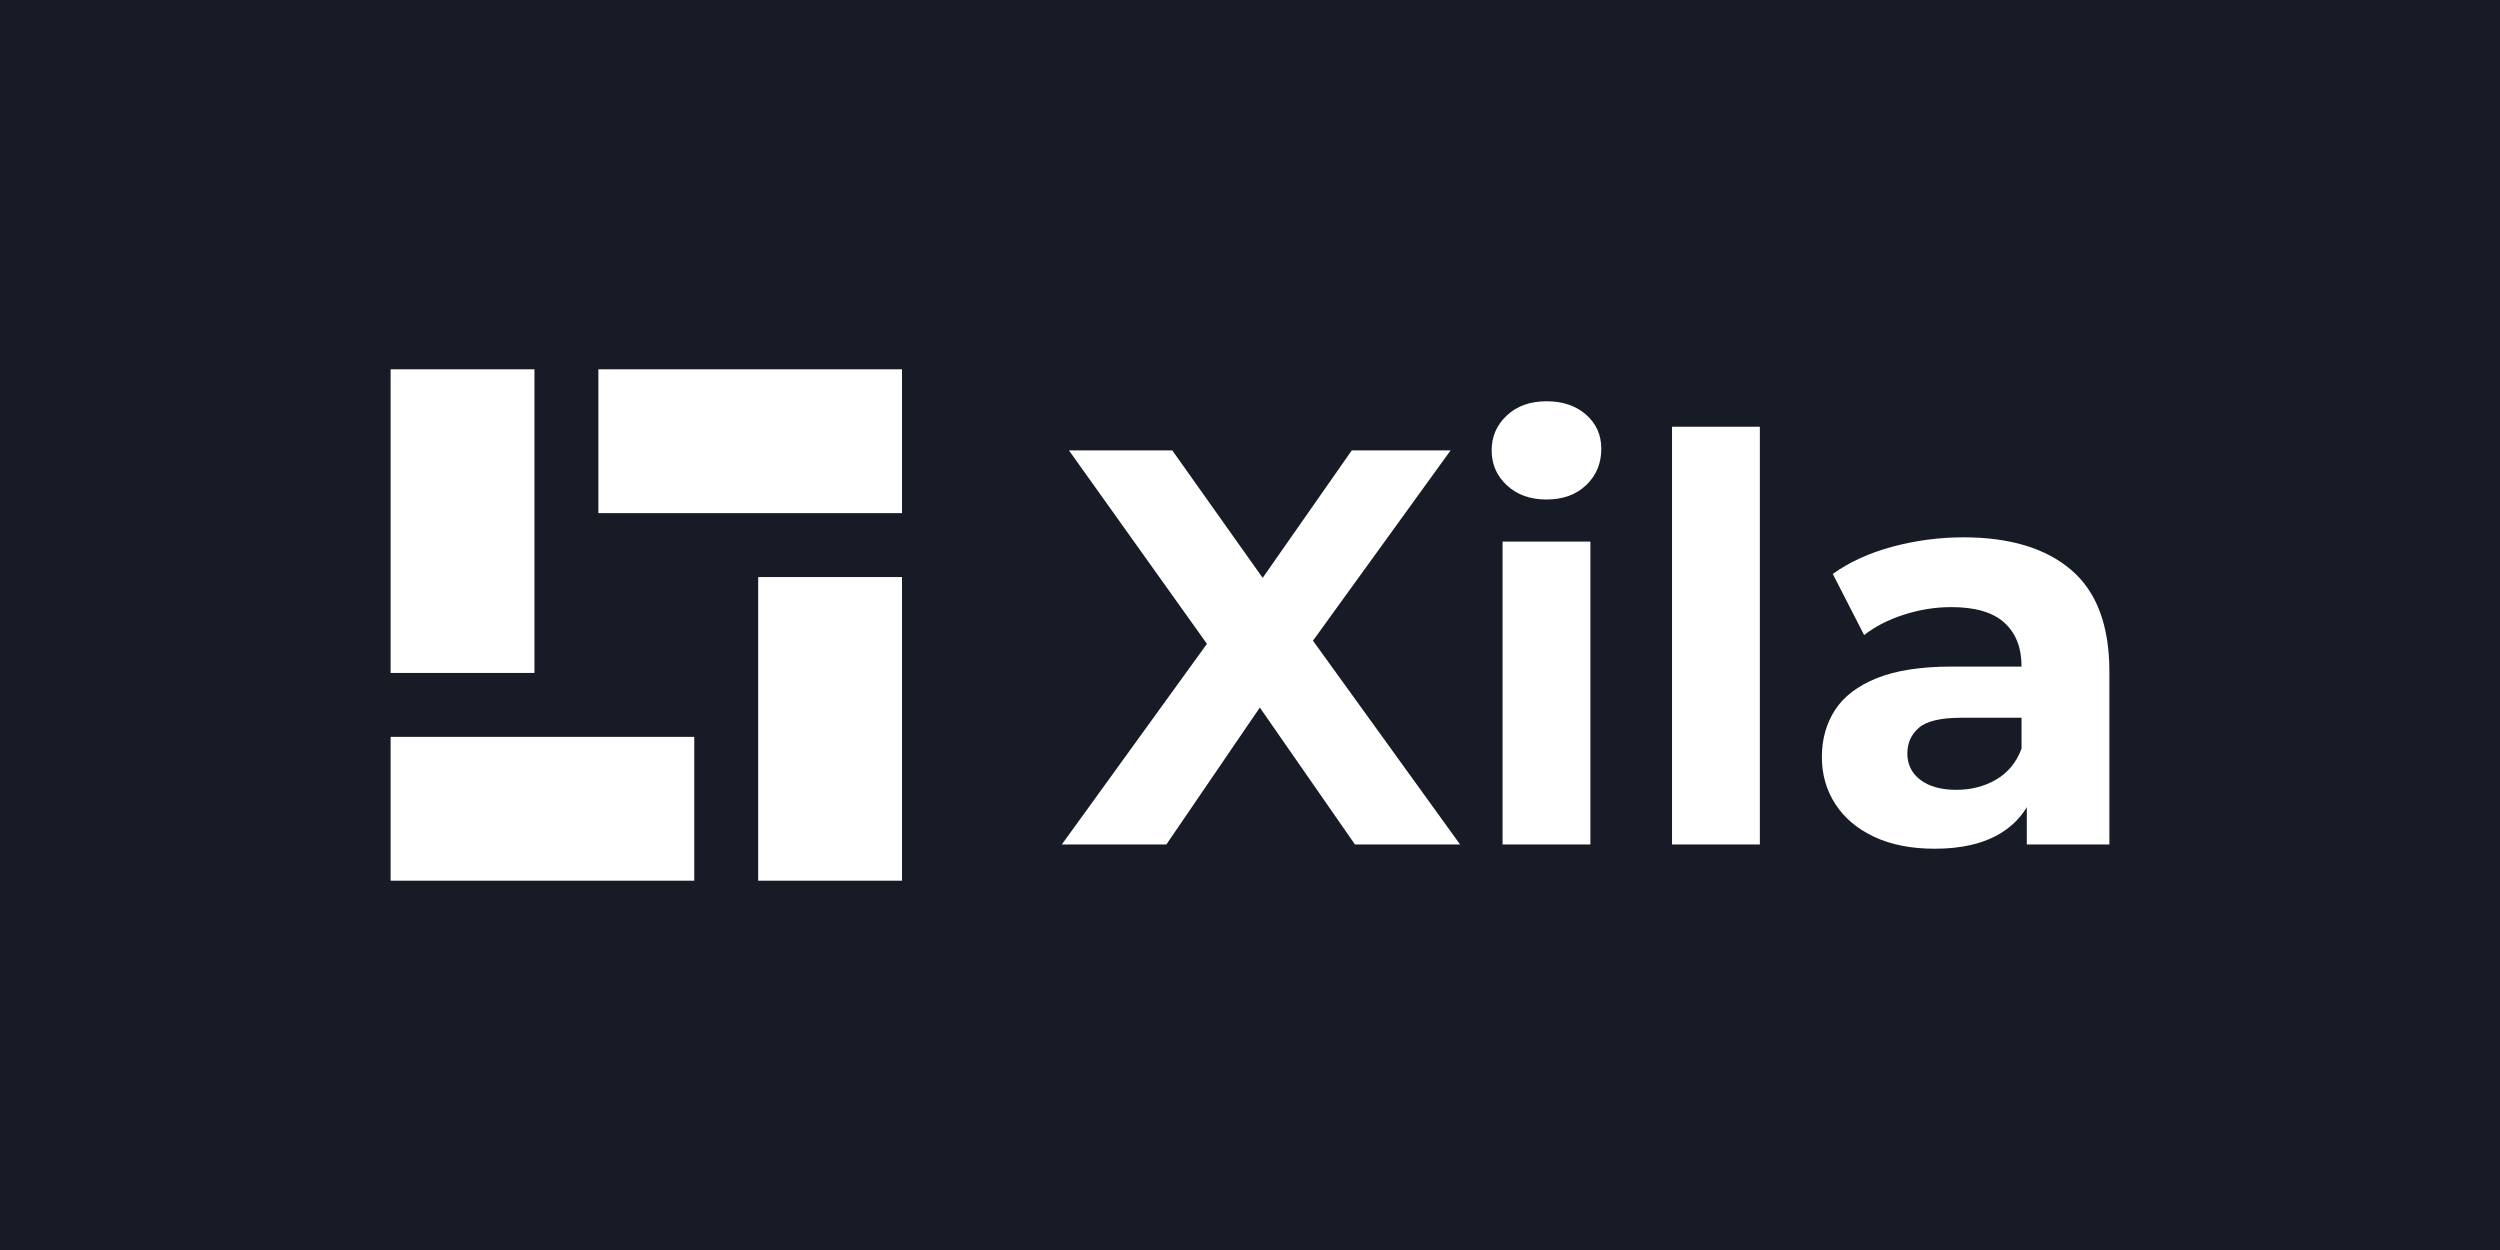
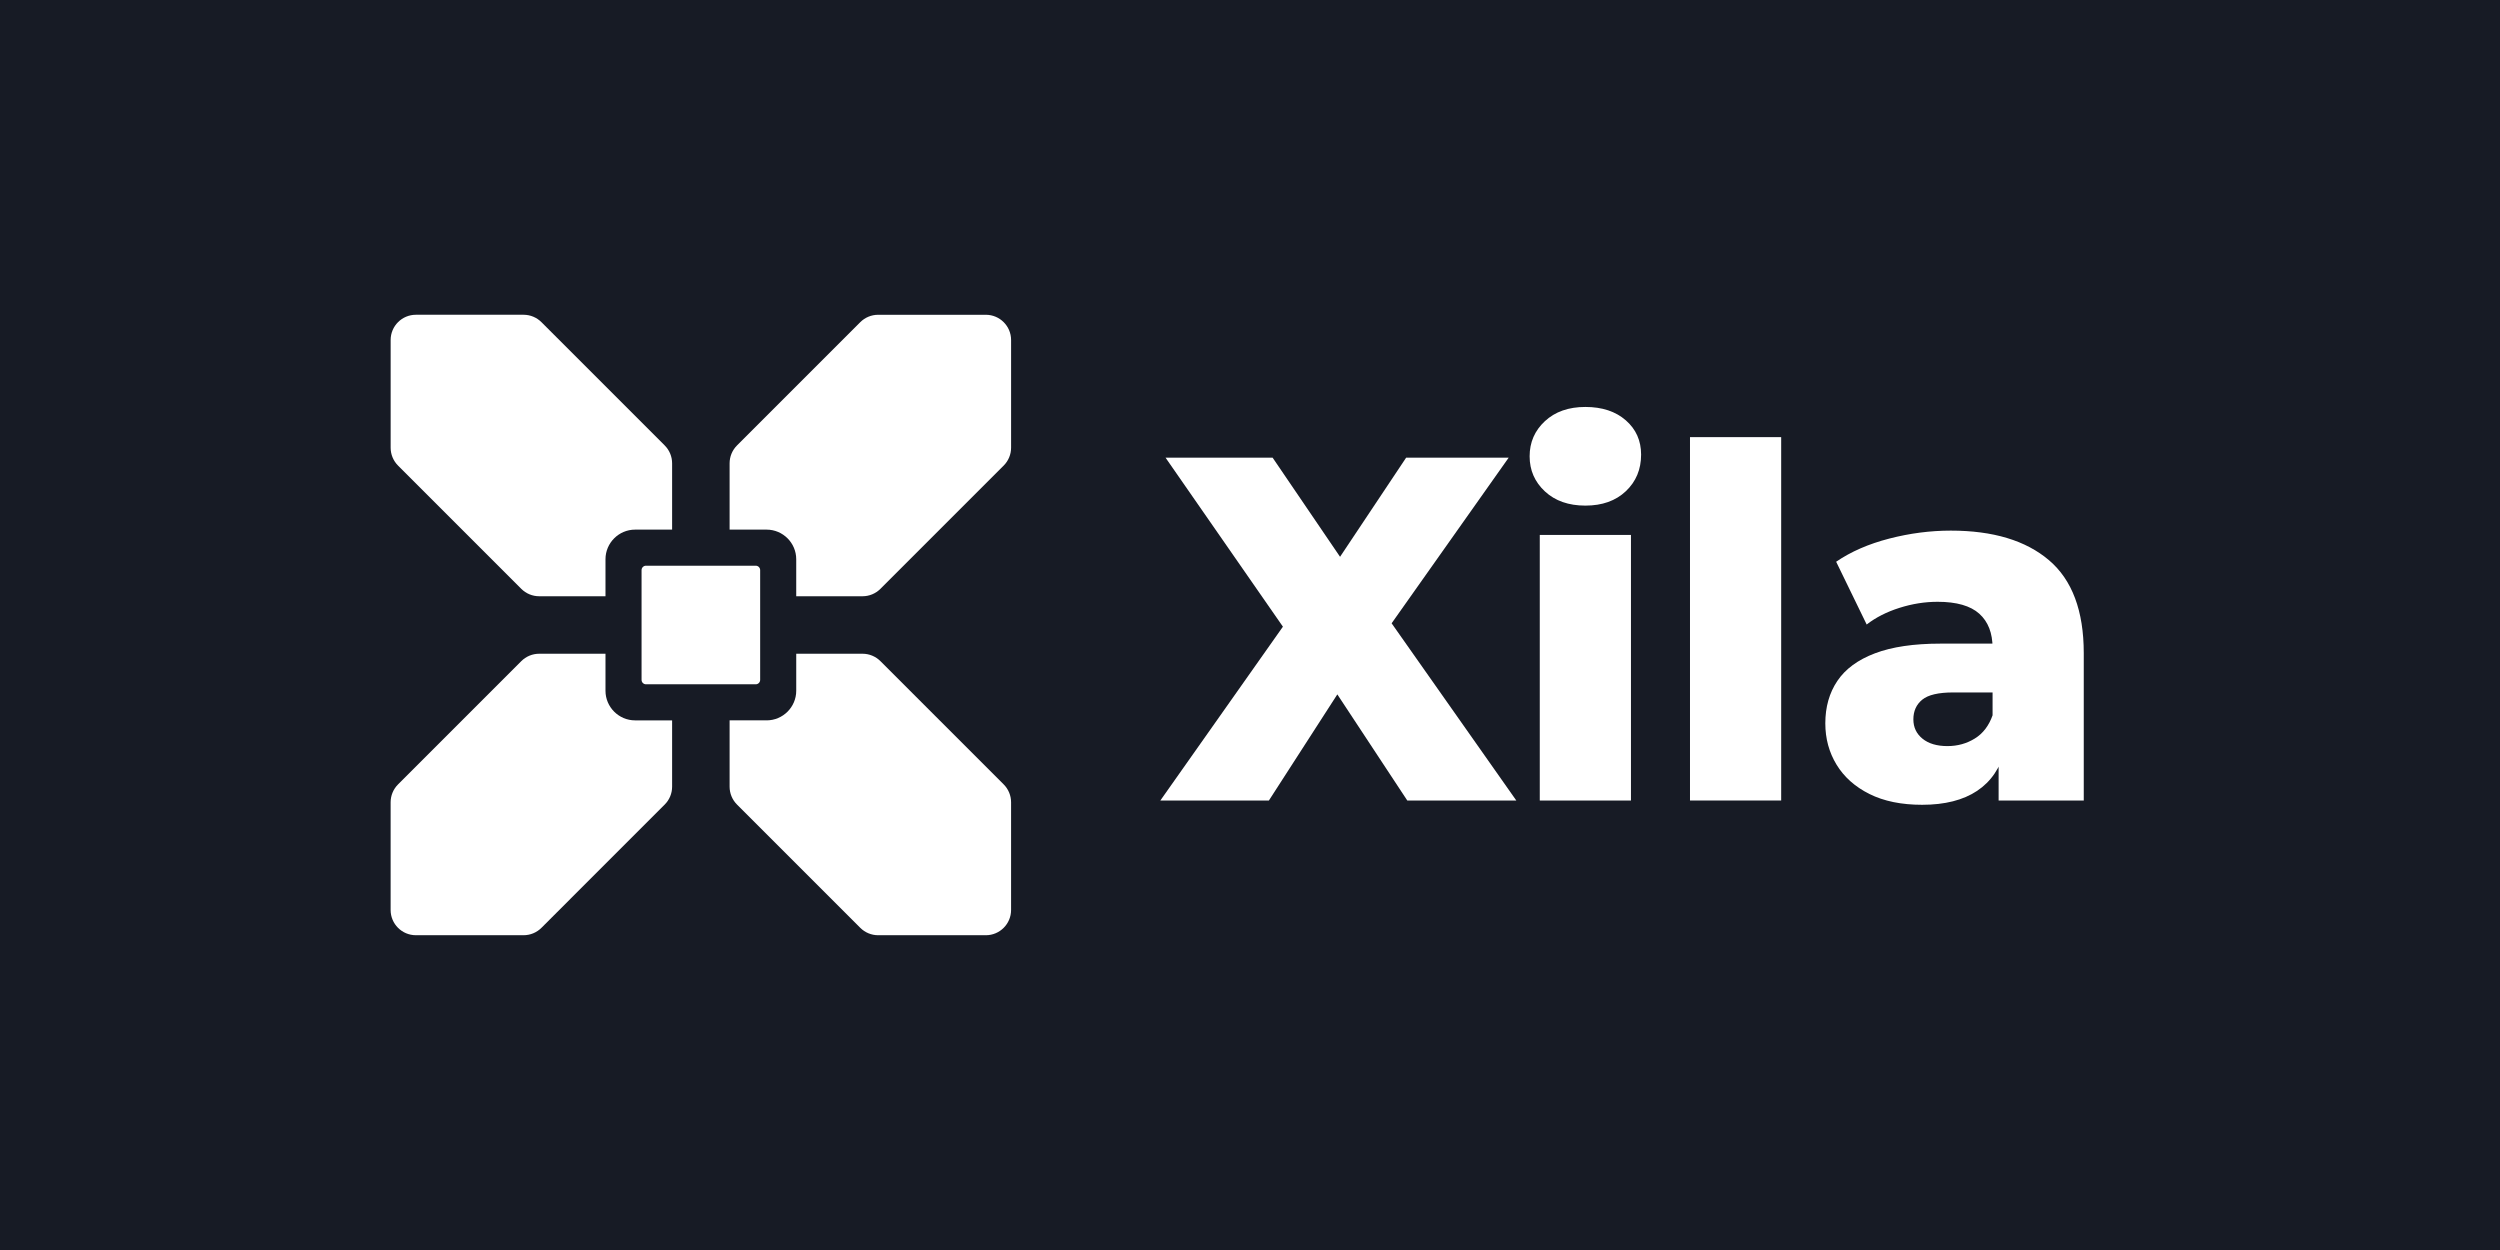
- <svg xmlns="http://www.w3.org/2000/svg" width="1280" height="640" viewBox="0 0 1280 640" role="img" aria-labelledby="title">
-   <rect width="1280" height="640" fill="#171B25" />
-   <g transform="translate(200 189.085) scale(4.091094)">
-     <g fill="#FFFFFF">
-       <rect x="0" y="0" width="18" height="38" />
-       <rect x="0" y="46" width="38" height="18" />
-       <rect x="26" y="0" width="38" height="18" />
-       <rect x="46" y="26" width="18" height="38" />
+ <svg xmlns="http://www.w3.org/2000/svg" aria-labelledby="title" height="640" role="img" viewBox="0 0 1280 640" width="1280">
+   <rect fill="#171B25" height="640" width="1280" />
+   <g transform="translate(200 161.1586) scale(4.963795)">
+     <g fill="#FFFFFF" transform="scale(0.1036504)">
+       <rect height="118.02" rx="4.4" ry="4.4" width="118.02" x="249.72" y="249.72" />
+       <path d="M374.18,403.63h-36.85v66.01c0,6.66,2.65,13.05,7.36,17.76l122.69,122.69c4.71,4.71,11.1,7.36,17.76,7.36h107.18c13.87,0,25.12-11.25,25.12-25.12v-107.21c0-6.66-2.65-13.05-7.36-17.76l-122.67-122.67c-4.71-4.71-11.1-7.36-17.76-7.36h-66.01v36.85c0,16.2-13.25,29.45-29.45,29.45Z" />
+       <path d="M403.63,243.27v36.85h66.01c6.66,0,13.05-2.65,17.76-7.36l122.69-122.69c4.71-4.71,7.36-11.1,7.36-17.76V25.14c0-13.87-11.25-25.12-25.12-25.12h-107.21c-6.66,0-13.05,2.65-17.76,7.36l-122.67,122.67c-4.71,4.71-7.36,11.1-7.36,17.76v66.01h36.85c16.2,0,29.45,13.25,29.45,29.45Z" />
+       <path d="M243.27,213.82h36.85v-66.01c0-6.66-2.65-13.05-7.36-17.76L150.08,7.36c-4.71-4.71-11.1-7.36-17.76-7.36H25.14C11.26,0,.02,11.25.02,25.12v107.21c0,6.66,2.65,13.05,7.36,17.76l122.67,122.67c4.71,4.71,11.1,7.36,17.76,7.36h66.01v-36.85c0-16.2,13.25-29.45,29.45-29.45Z" />
+       <path d="M213.82,374.18v-36.85h-66.01c-6.66,0-13.05,2.65-17.76,7.36L7.36,467.38c-4.71,4.71-7.36,11.1-7.36,17.76v107.18c0,13.87,11.25,25.12,25.12,25.12h107.21c6.66,0,13.05-2.65,17.76-7.36l122.67-122.67c4.71-4.71,7.36-11.1,7.36-17.76v-66.01h-36.85c-16.2,0-29.45-13.25-29.45-29.45Z" />
    </g>
-     <g transform="translate(83.75589 59.46548) scale(0.07045835 -0.07045835)" fill="#FFFFFF">
-       <path d="M3.465 0.0 304.0 415.484 303.603 296.946 16.085 700.0H199.626L398.555 419.484L321.759 418.484L518.499 700.0H694.056L407.745 304.136V419.864L710.866 0.0H524.136L317.966 296.74L391.969 297.136L189.195 0.0Z M786.326 0.0V537.949H942.331V0.0ZM864.329 612.723Q821.034 612.723 793.99 637.878Q766.946 663.034 766.946 699.966Q766.946 736.898 793.99 762.054Q821.034 787.209 864.329 787.209Q907.623 787.209 934.667 763.45Q961.711 739.691 961.711 702.759Q961.711 664.034 934.969 638.378Q908.226 612.723 864.329 612.723Z M1087.326 0.0V742.0H1243.331V0.0Z M1717.516 0.0V104.844L1708.153 128.431V316.051Q1708.153 366.309 1677.619 393.946Q1647.085 421.584 1583.637 421.584Q1541.207 421.584 1499.586 408.274Q1457.966 394.963 1428.552 371.946L1372.844 480.518Q1417.224 512.329 1479.095 528.932Q1540.966 545.535 1604.966 545.535Q1728.467 545.535 1796.313 487.664Q1864.158 429.793 1864.158 307.275V0.0ZM1554.068 -7.586Q1491.292 -7.586 1446.292 13.603Q1401.292 34.793 1377.387 71.785Q1353.482 108.776 1353.482 155.173Q1353.482 202.742 1376.861 238.837Q1400.241 274.932 1451.215 295.44Q1502.19 315.949 1584.173 315.949H1726.533V225.051H1601.467Q1546.158 225.051 1525.736 207.215Q1505.314 189.38 1505.314 161.552Q1505.314 132.294 1528.563 114.666Q1551.813 97.037 1592.501 97.037Q1631.793 97.037 1663.06 115.269Q1694.326 133.501 1708.153 170.156L1731.723 97.725Q1715.102 46.38 1670.085 19.397Q1625.068 -7.586 1554.068 -7.586Z" />
+     <g fill="#FFFFFF" transform="scale(0.1036504)">
+       <g fill="#FFFFFF" transform="translate(766.99 483.38) scale(.98 1)">
+         <path d="M-2.104 0.0 304.0 425.449 303.31 284.344 8.758 700.0H231.865L419.657 429.449L325.276 428.449L509.999 700.0H723.658L429.726 292.413V431.587L739.589 0.0H512.413L320.897 284.723L411.898 285.413L224.072 0.0Z" transform="translate(0 0) scale(.48734 -.48734)" />
+         <path d="M61.482 0V542.345H251.485V0ZM156.483 602.171Q104.103 602.171 72.223 631.137Q40.344 660.103 40.344 702.897Q40.344 745.69 72.223 774.656Q104.103 803.622 156.483 803.622Q208.863 803.622 240.743 776.346Q272.623 749.07 272.623 706.276Q272.623 661.103 240.898 631.637Q209.174 602.171 156.483 602.171Z" transform="translate(354.3 0) scale(.48734 -.48734)" />
+         <path d="M374.482 0.0V742.0H564.485V0.0Z" transform="translate(354.3 0) scale(.48734 -.48734)" />
+         <path d="M1017.551 0.0V101.034L1004.964 125.793V311.655Q1004.964 356.93 977.361 381.344Q949.758 405.757 890.414 405.757Q850.621 405.757 810.759 393.326Q770.897 380.895 742.656 359.344L679.034 487.552Q725.172 518.483 789.535 534.794Q853.897 551.104 917.897 551.104Q1049.898 551.104 1122.432 490.742Q1194.967 430.379 1194.967 300.827V0.0ZM858.206 -8.759Q793.379 -8.759 748.379 13.31Q703.379 35.379 679.913 73.104Q656.448 110.828 656.448 157.517Q656.448 207.725 681.586 244.259Q706.724 280.794 759.896 300.569Q813.069 320.345 896.517 320.345H1025.102V220.655H922.898Q876.967 220.655 858.45 205.896Q839.933 191.138 839.933 165.656Q839.933 141.38 858.933 126.242Q877.932 111.105 911.001 111.105Q942.379 111.105 967.931 126.553Q993.482 142.001 1004.964 173.966L1031.171 104.173Q1016.31 48.138 972.758 19.69Q929.206 -8.759 858.206 -8.759Z" transform="translate(354.3 0) scale(.48734 -.48734)" />
+       </g>
    </g>
  </g>
</svg>
